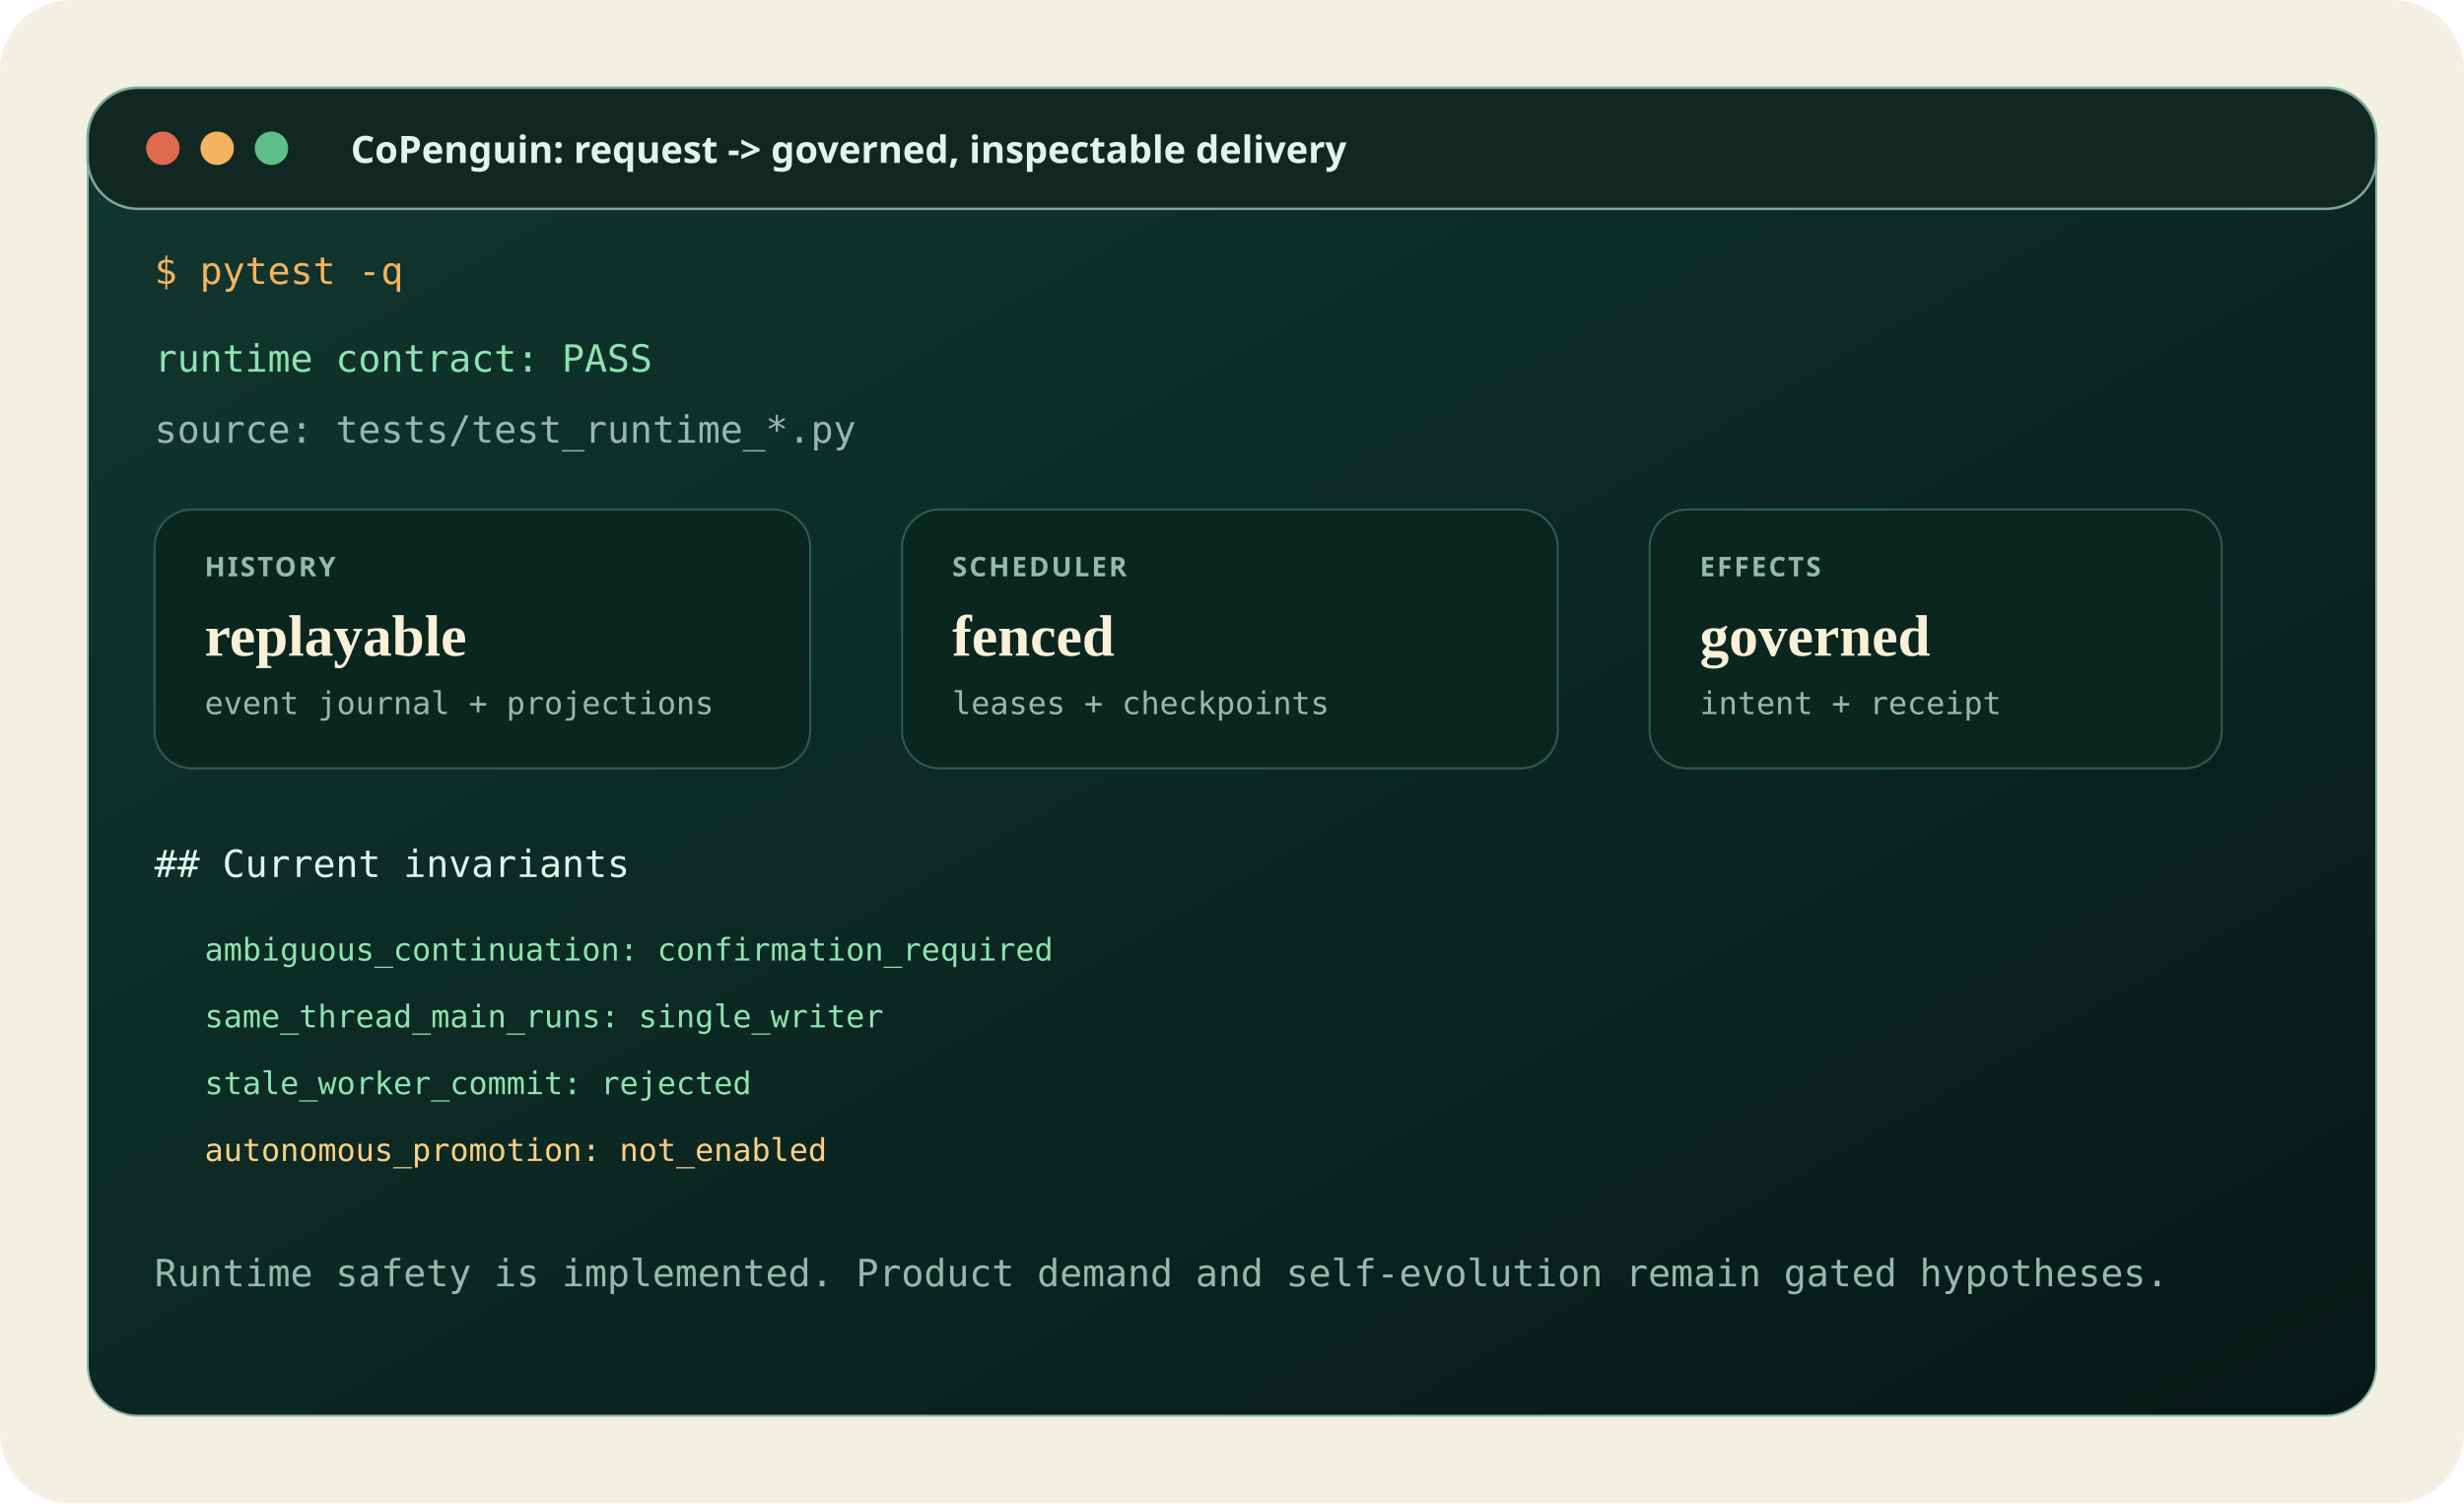
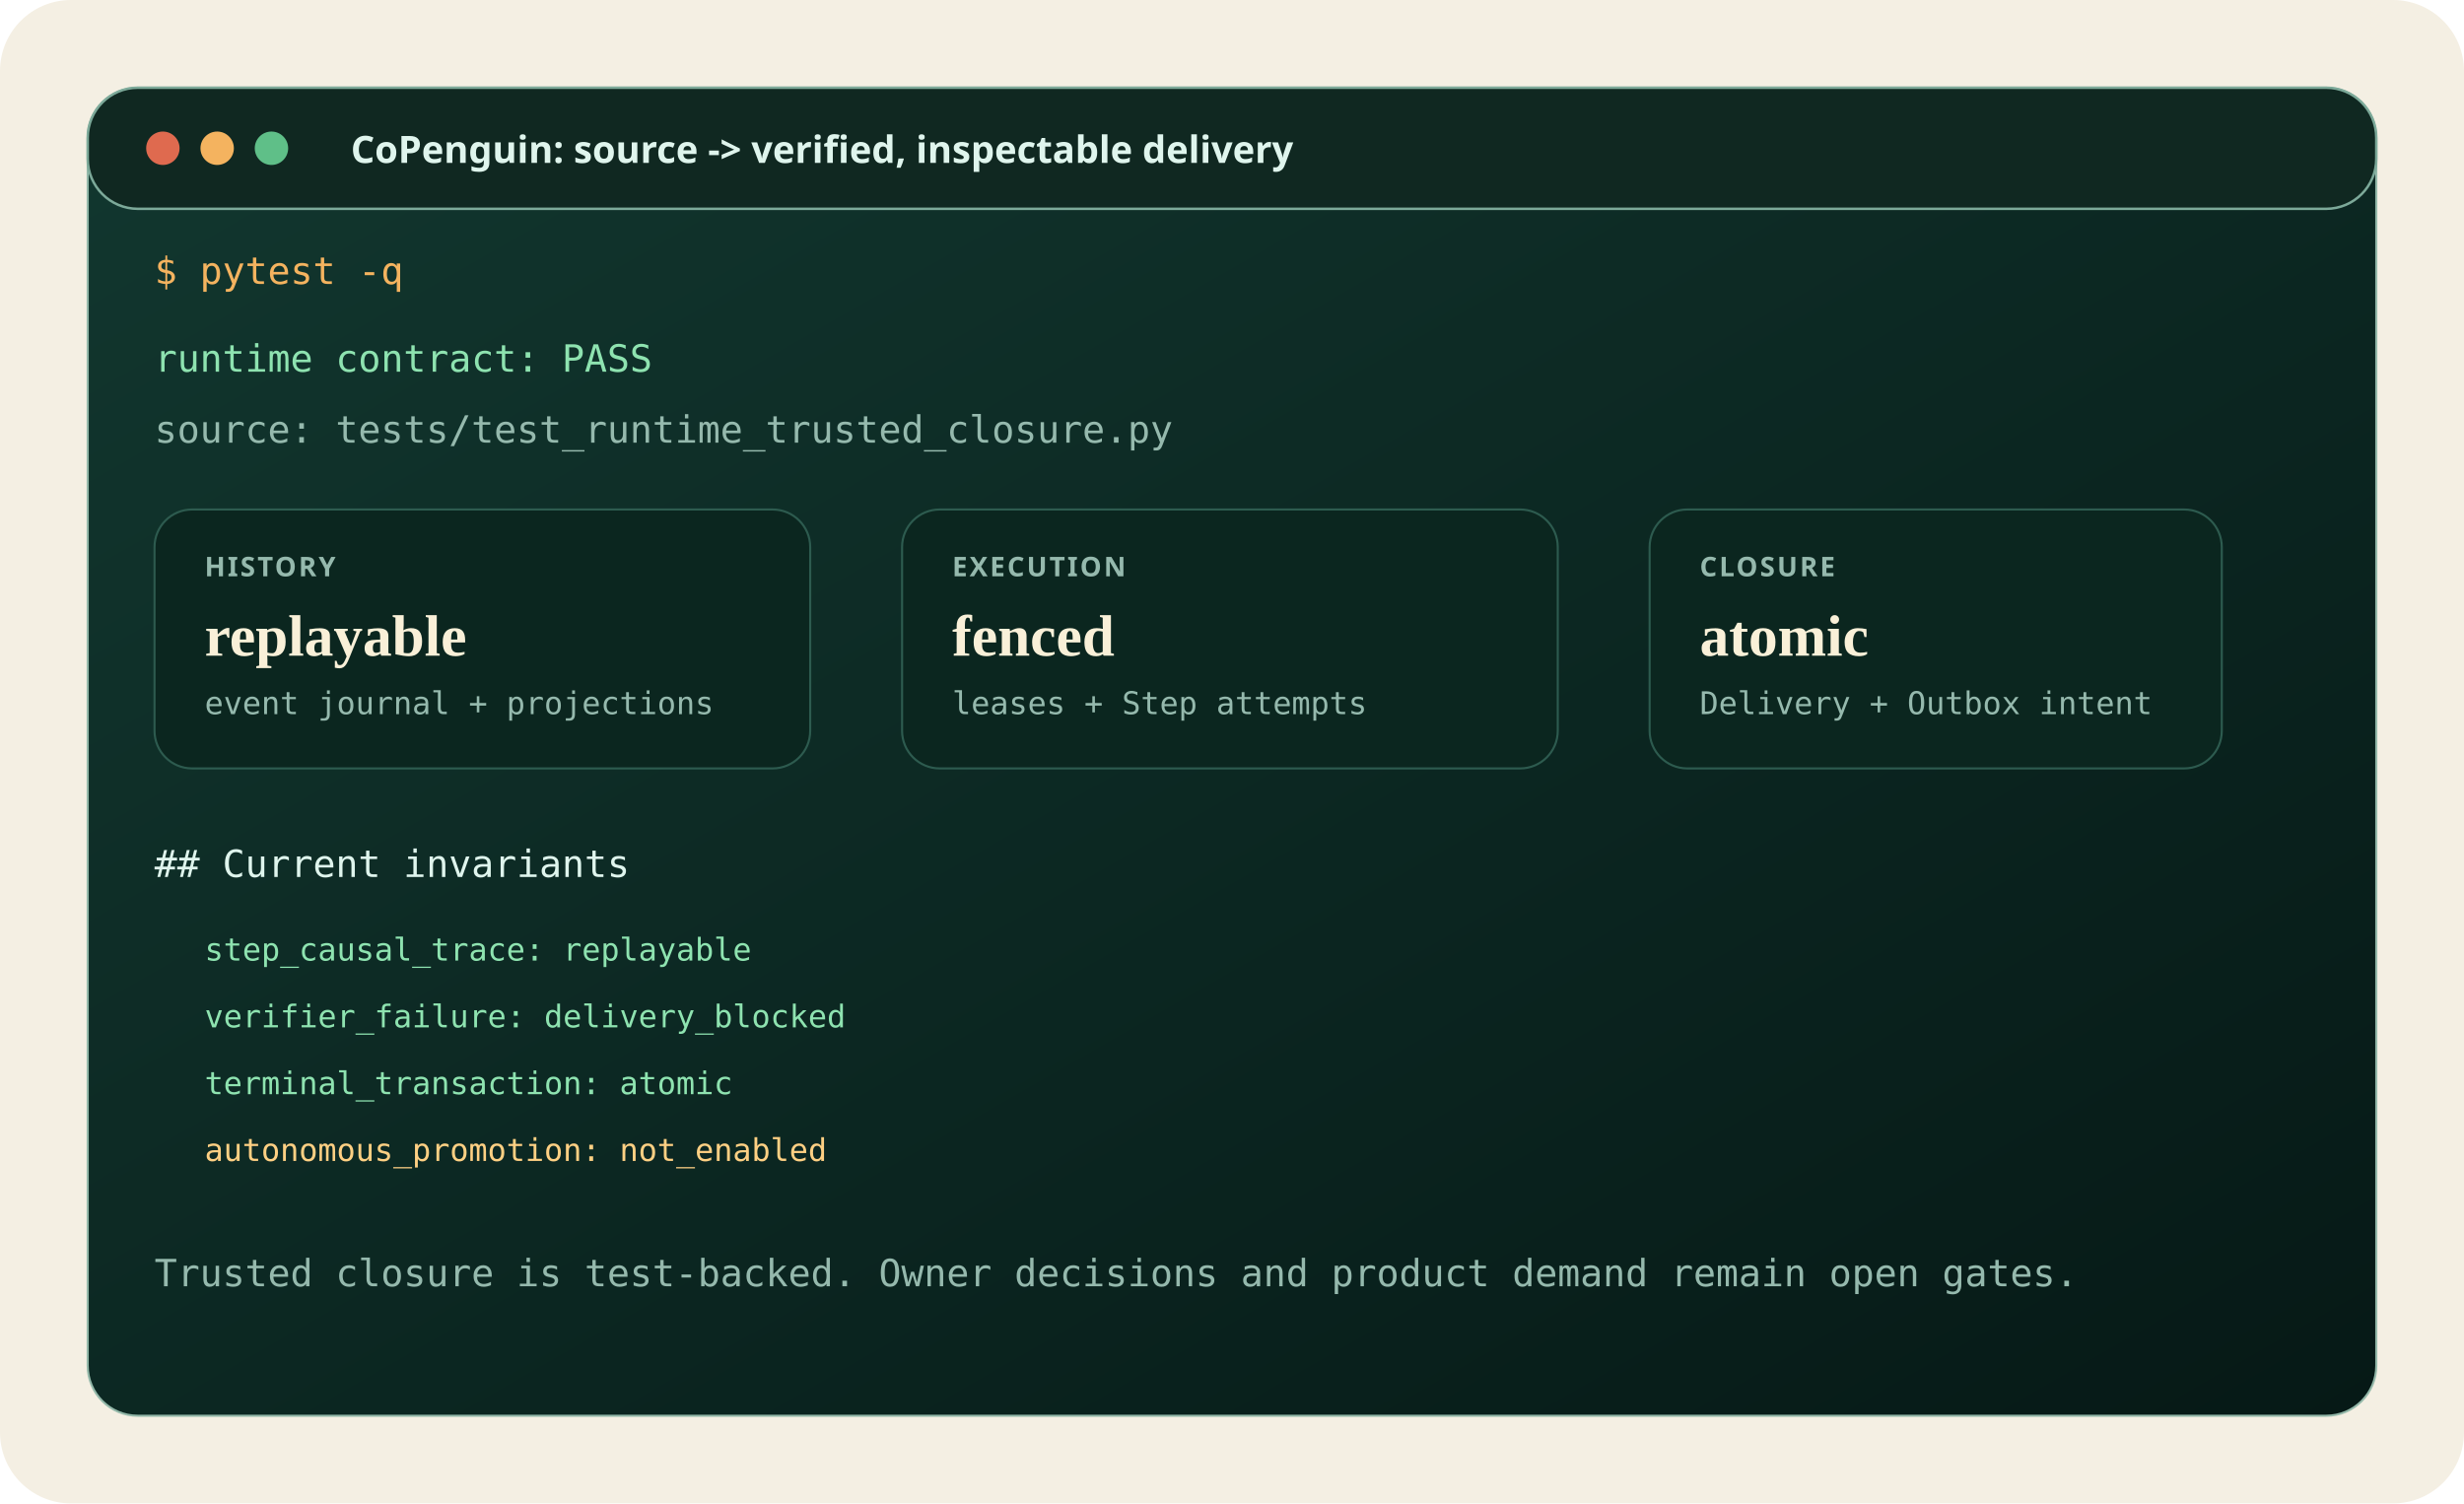
<svg xmlns="http://www.w3.org/2000/svg" width="1180" height="720" viewBox="0 0 1180 720" role="img" aria-labelledby="title desc">
  <defs>
    <linearGradient id="termBg" x1="0" y1="0" x2="1" y2="1">
      <stop offset="0%" stop-color="#12372f" />
      <stop offset="100%" stop-color="#061916" />
    </linearGradient>
    <style>
      .chrome{fill:#102821;stroke:#7ca999;stroke-width:1.2}.dot{fill:#f4b35f}.dot2{fill:#df6a4f}.dot3{fill:#5fbf88}
      .title{font:700 18px 'Avenir Next','Trebuchet MS',sans-serif;fill:#dff5ed}.mono{font:500 18px 'SFMono-Regular','Menlo','Consolas',monospace;fill:#dff5ed}
      .small{font:500 15px 'SFMono-Regular','Menlo','Consolas',monospace;fill:#dff5ed}.muted{fill:#95b9ad}.ok{fill:#8ee3b0}.warn{fill:#ffd083}.accent{fill:#f4b35f}
      .panel{fill:#0b261f;stroke:#2d5b4f;stroke-width:1}.label{font:800 13px 'Avenir Next','Trebuchet MS',sans-serif;letter-spacing:.08em;fill:#95b9ad}
      .metric{font:800 28px Georgia,'Times New Roman',serif;fill:#f9f0d8}
    </style>
  </defs>
  <rect width="1180" height="720" rx="34" fill="#f4efe3" />
  <rect x="42" y="42" width="1096" height="636" rx="24" fill="url(#termBg)" stroke="#93b8a9" />
  <rect x="42" y="42" width="1096" height="58" rx="24" class="chrome" />
  <circle cx="78" cy="71" r="8" class="dot2" />
  <circle cx="104" cy="71" r="8" class="dot" />
  <circle cx="130" cy="71" r="8" class="dot3" />
-   <text x="168" y="78" class="title">CoPenguin: request -&gt; governed, inspectable delivery</text>
+   <text x="168" y="78" class="title">CoPenguin: source -&gt; verified, inspectable delivery</text>
  <text x="74" y="136" class="mono accent">$ pytest -q</text>
  <text x="74" y="178" class="mono ok">runtime contract: PASS</text>
-   <text x="74" y="212" class="mono muted">source: tests/test_runtime_*.py</text>
+   <text x="74" y="212" class="mono muted">source: tests/test_runtime_trusted_closure.py</text>
  <rect x="74" y="244" width="314" height="124" rx="18" class="panel" />
  <text x="98" y="276" class="label">HISTORY</text>
  <text x="98" y="314" class="metric">replayable</text>
  <text x="98" y="342" class="small muted">event journal + projections</text>
  <rect x="432" y="244" width="314" height="124" rx="18" class="panel" />
-   <text x="456" y="276" class="label">SCHEDULER</text>
+   <text x="456" y="276" class="label">EXECUTION</text>
  <text x="456" y="314" class="metric">fenced</text>
-   <text x="456" y="342" class="small muted">leases + checkpoints</text>
+   <text x="456" y="342" class="small muted">leases + Step attempts</text>
  <rect x="790" y="244" width="274" height="124" rx="18" class="panel" />
-   <text x="814" y="276" class="label">EFFECTS</text>
-   <text x="814" y="314" class="metric">governed</text>
-   <text x="814" y="342" class="small muted">intent + receipt</text>
+   <text x="814" y="276" class="label">CLOSURE</text>
+   <text x="814" y="314" class="metric">atomic</text>
+   <text x="814" y="342" class="small muted">Delivery + Outbox intent</text>
  <text x="74" y="420" class="mono">## Current invariants</text>
-   <text x="98" y="460" class="small ok">ambiguous_continuation:  confirmation_required</text>
-   <text x="98" y="492" class="small ok">same_thread_main_runs:    single_writer</text>
-   <text x="98" y="524" class="small ok">stale_worker_commit:      rejected</text>
+   <text x="98" y="460" class="small ok">step_causal_trace:        replayable</text>
+   <text x="98" y="492" class="small ok">verifier_failure:         delivery_blocked</text>
+   <text x="98" y="524" class="small ok">terminal_transaction:     atomic</text>
  <text x="98" y="556" class="small warn">autonomous_promotion:     not_enabled</text>
-   <text x="74" y="616" class="mono muted">Runtime safety is implemented. Product demand and self-evolution remain gated hypotheses.</text>
+   <text x="74" y="616" class="mono muted">Trusted closure is test-backed. Owner decisions and product demand remain open gates.</text>
</svg>
